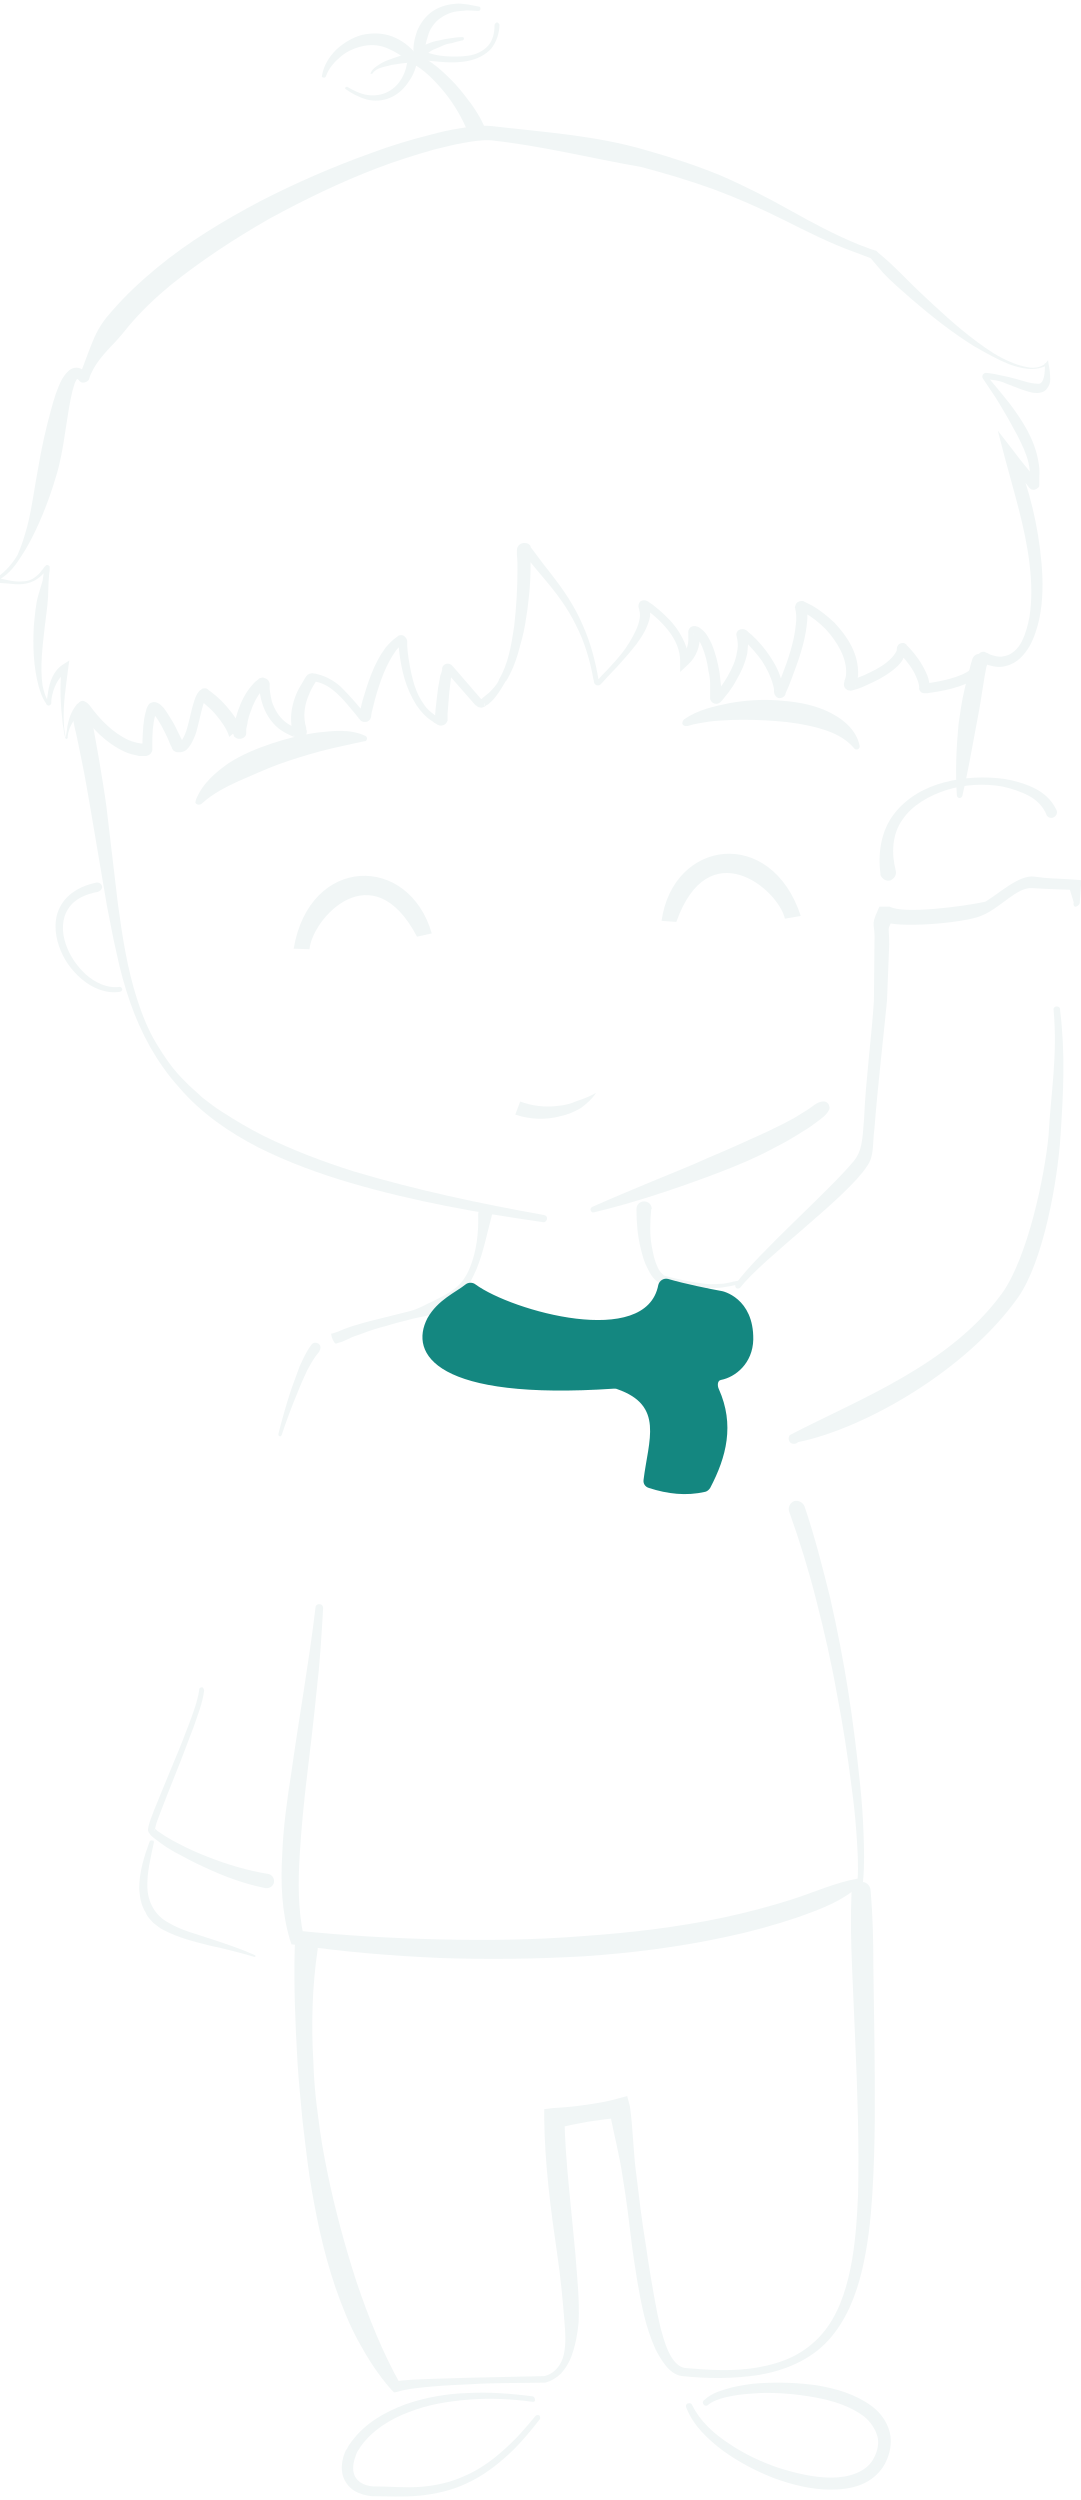
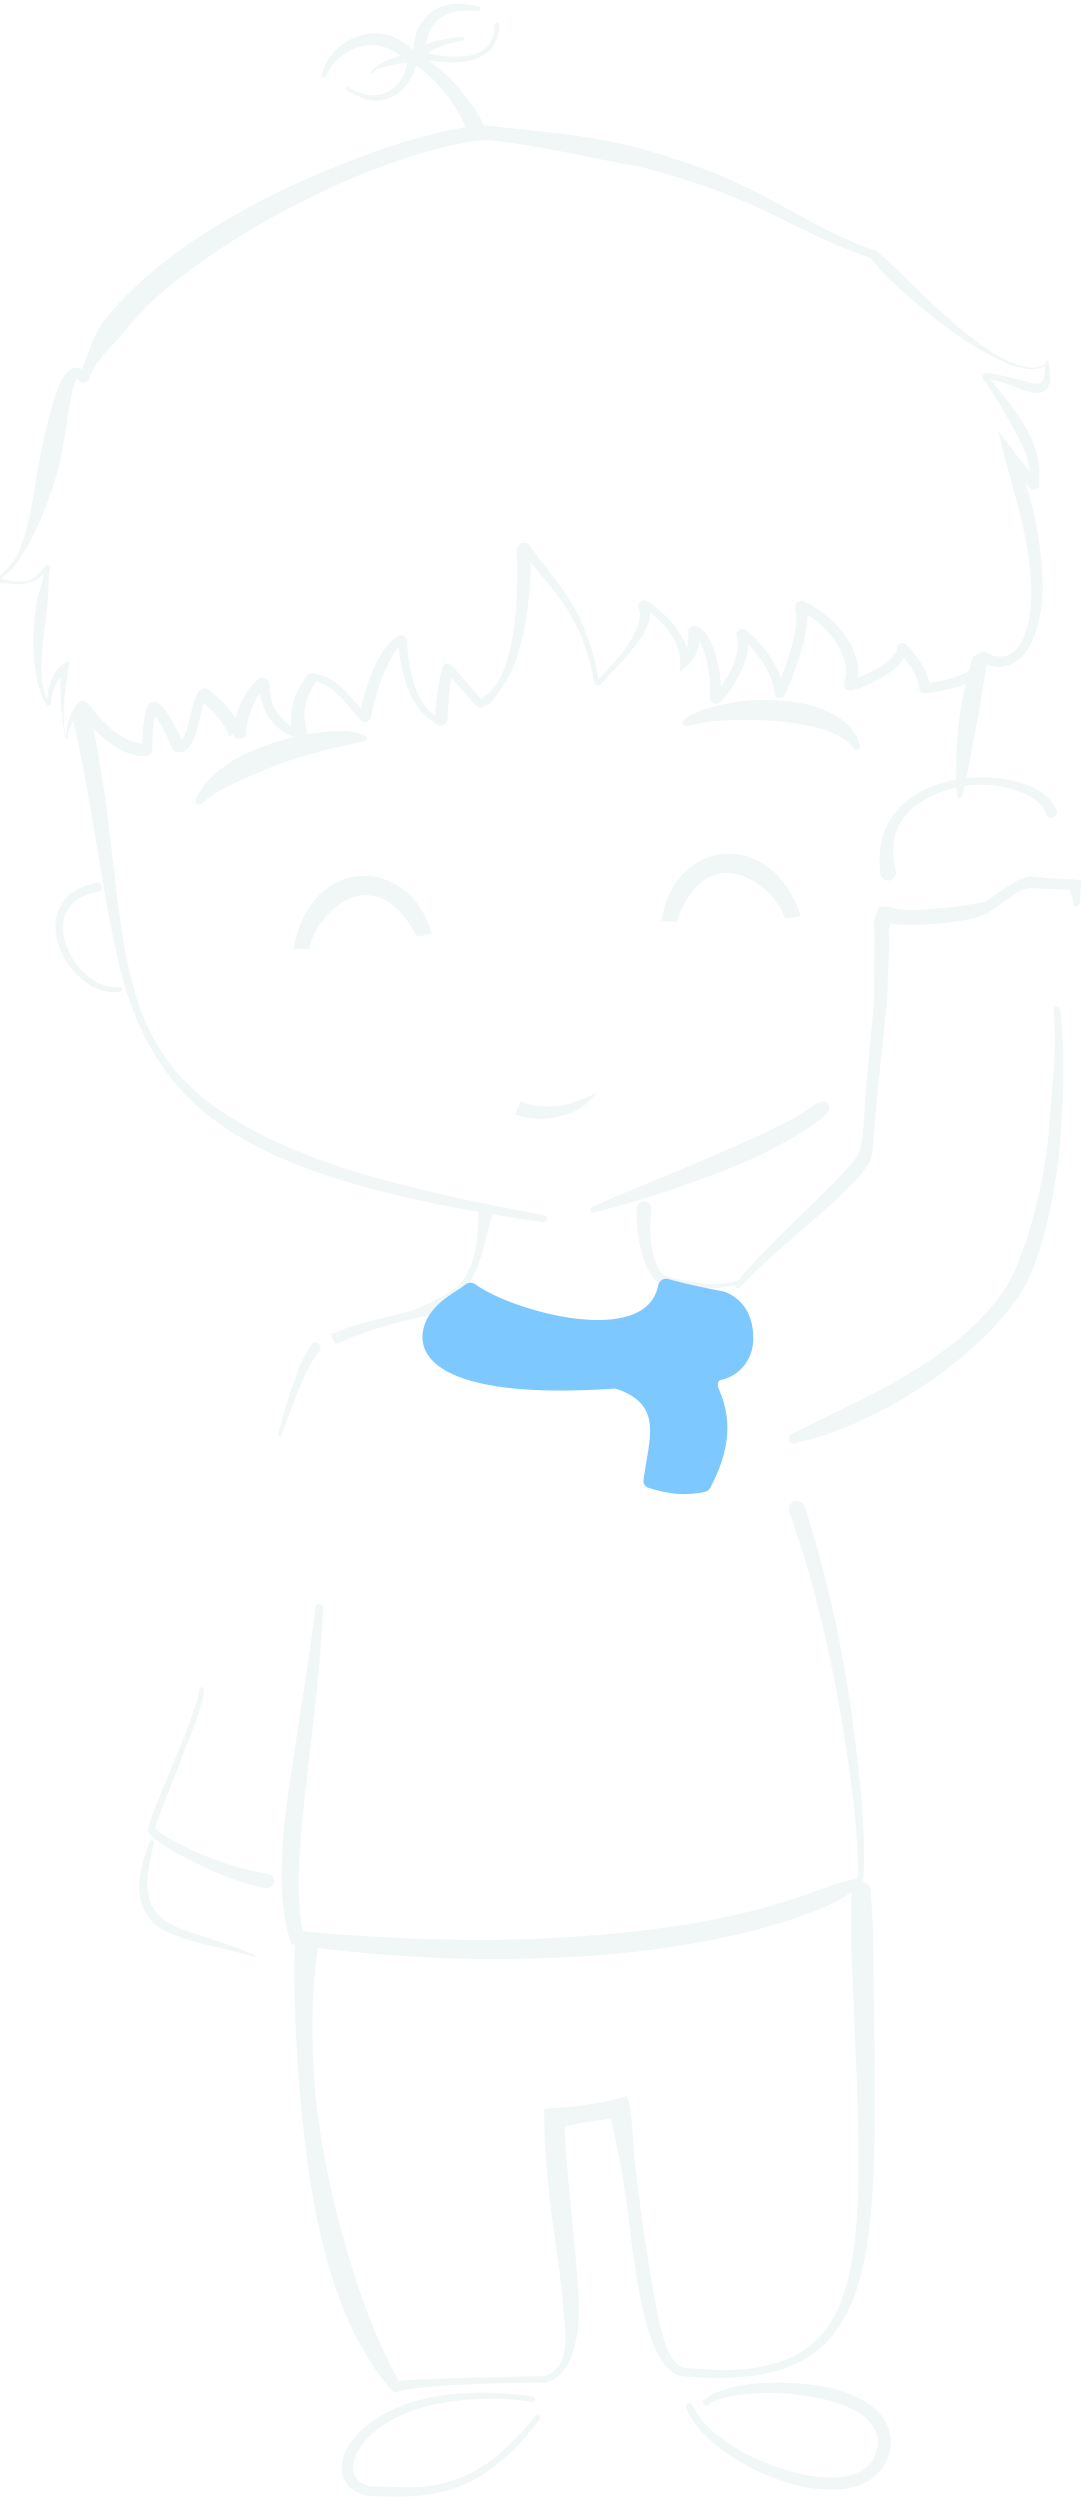
<svg xmlns="http://www.w3.org/2000/svg" version="1.1" id="Layer_1" x="0px" y="0px" viewBox="0 0 198 458" style="enable-background:new 0 0 198 458;" xml:space="preserve">
  <style type="text/css">
	.st0{fill:#F1F6F6;}
- 	.st1{fill:#148780;}
+ 	.st1{fill:#7DC9FF;}
</style>
  <path class="st0" d="M15.7,130.1c1-0.1,0.8,0,0.8,0.1l0.1,0.3l0.1,0.6l0.2,1.1l0.4,2.2l0.8,4.5c0.5,3,1,5.9,1.4,8.9l2.1,17.8  c0.8,5.9,1.7,11.8,3.5,17.4c0.9,2.8,2,5.6,3.5,8.1s3.2,5,5.3,7c1,1.1,2.2,2,3.2,3c1.2,0.9,2.3,1.8,3.6,2.6c2.5,1.6,5,3.1,7.6,4.4  c5.3,2.6,10.8,4.7,16.5,6.5c11.4,3.4,23.1,5.9,34.9,8c0.4,0.1,0.6,0.4,0.5,0.8c-0.1,0.3-0.4,0.6-0.7,0.5  c-11.9-1.7-23.7-3.8-35.3-7.2c-5.8-1.7-11.5-3.8-16.9-6.5c-5.4-2.8-10.5-6.3-14.5-11c-2.1-2.3-3.8-4.8-5.3-7.4  c-1.5-2.7-2.7-5.4-3.7-8.3c-1-2.9-1.8-5.8-2.4-8.7c-0.7-2.9-1.2-5.9-1.8-8.8l-3-17.7c-0.5-2.9-1-5.9-1.6-8.8l-0.9-4.4l-0.5-2.2  l-0.2-1.1l-0.1-0.6l-0.1-0.3c0-0.1-0.2-0.1,0.7-0.4l0,0C14.5,130.3,15.1,130.2,15.7,130.1z" />
  <path class="st0" d="M151.9,203.3c-0.5,1-1.4,1.6-2.2,2.2c-0.8,0.6-1.6,1.2-2.5,1.7c-1.7,1.1-3.4,2.1-5.2,3  c-3.5,1.9-7.1,3.4-10.8,4.8c-3.7,1.4-7.4,2.7-11.1,3.9s-7.5,2.3-11.3,3.2c-0.3,0.1-0.5-0.1-0.6-0.4c-0.1-0.2,0.1-0.5,0.3-0.6  c3.6-1.6,7.2-3.1,10.8-4.6c3.6-1.5,7.2-2.9,10.7-4.5c3.6-1.5,7.1-3.1,10.6-4.7c1.7-0.8,3.5-1.7,5.1-2.6c0.8-0.5,1.6-1,2.4-1.5  c0.8-0.5,1.4-1.2,2.5-1.4h0.1c0.6-0.1,1.1,0.3,1.2,0.8C152,202.9,152,203.1,151.9,203.3z" />
  <path class="st0" d="M180.7,120.6c0.4,0.6,0.1,1.1,0,1.6l-0.3,1.6l-0.5,3.1c-0.3,2.1-0.7,4.2-1.1,6.3c-0.8,4.2-1.5,8.4-2.5,12.6  c-0.1,0.3-0.3,0.4-0.6,0.4c-0.2-0.1-0.4-0.2-0.4-0.5c-0.3-4.3-0.1-8.7,0.3-13c0.3-2.1,0.6-4.3,1.1-6.4c0.3-1.1,0.5-2.1,0.8-3.2  l0.4-1.6c0.2-0.5,0.2-1.1,0.8-1.5s1.4-0.2,1.8,0.3C180.6,120.5,180.7,120.5,180.7,120.6L180.7,120.6z" />
  <path class="st0" d="M90.1,222.7c-0.9,3.3-1.5,6.6-2.8,9.8c-0.7,1.5-1.4,3.1-2.5,4.6c-1,1.5-2.6,2.6-4.2,3.3c-1.7,0.6-3.4,0.8-5,1.2  s-3.2,0.8-4.8,1.3c-1.6,0.4-3.2,0.9-4.7,1.5c-0.8,0.3-1.6,0.5-2.3,0.9l-1.1,0.5L62,246l-0.3,0.1c-0.1,0-0.1,0.2-0.4-0.1l0,0  c-0.3-0.4-0.5-0.9-0.6-1.4c-0.1-0.4,0.1-0.3,0.2-0.3l0.3-0.1l0.6-0.2l1.2-0.5c0.8-0.3,1.6-0.6,2.4-0.8c1.6-0.5,3.2-0.9,4.9-1.3  c1.6-0.4,3.2-0.8,4.8-1.2c1.6-0.4,3-1.3,4.4-1.9c1.3-0.7,2.7-1.3,3.9-2.3c1.2-0.9,2.1-2.3,2.7-3.8c1.2-3,1.6-6.3,1.5-9.6v-0.1  c0-0.7,0.5-1.3,1.3-1.3c0.7,0,1.3,0.5,1.3,1.3C90.1,222.5,90.1,222.6,90.1,222.7z" />
  <path class="st0" d="M58.5,247.6c-0.8,0.9-1.5,2.1-2.2,3.4c-0.6,1.3-1.2,2.6-1.7,3.9c-1.1,2.6-2.1,5.3-3,8c-0.1,0.2-0.2,0.3-0.4,0.2  c-0.2-0.1-0.2-0.2-0.2-0.4c0.7-2.8,1.5-5.6,2.4-8.3c0.5-1.4,1-2.7,1.5-4.1c0.6-1.3,1.2-2.7,2.2-4c0.3-0.4,0.9-0.4,1.3-0.1  c0.4,0.3,0.4,0.9,0.1,1.3C58.6,247.5,58.5,247.5,58.5,247.6L58.5,247.6z" />
  <path class="st0" d="M119.3,221.6c-0.2,2.2-0.3,4.5,0.1,6.7c0.2,1.1,0.4,2.2,0.8,3.2c0.2,0.5,0.4,1,0.7,1.4c0.3,0.4,0.7,0.7,0.8,0.8  c2.2,0.6,4.5,1.1,6.8,1.4c1.1,0.2,2.3,0.2,3.4,0.1c1.2,0,2.1-0.4,3.5-0.6c0.2,0,0.4,0.1,0.4,0.3s-0.1,0.4-0.3,0.4l0,0l0,0  c-0.5,0-1.1,0.2-1.6,0.3c-0.6,0.1-1.2,0.2-1.8,0.3c-1.2,0.1-2.4,0.1-3.6,0c-2.4-0.1-4.7-0.4-7-0.6c-1-0.3-1.5-0.8-1.9-1.3  s-0.7-1.1-1-1.7c-0.6-1.1-0.9-2.3-1.2-3.5c-0.6-2.4-0.8-4.8-0.8-7.3c0-0.8,0.6-1.4,1.4-1.4s1.4,0.6,1.4,1.4  C119.3,221.5,119.3,221.5,119.3,221.6z" />
  <path class="st0" d="M134.8,235.2c3.9-5.5,17.2-17.1,21.7-22.6c1.3-1.7,1.5-3.3,1.8-7.7c0.3-7.1,1.4-15.1,1.8-21.6l0.1-10.6  c0.2-3.5-0.8-2.9,0.6-5.9l0.3-0.7h1.9c2.5,1.4,13.3,0,17.5-0.9c2.4-1.4,6.2-5,9-4.6s3.7,0.3,6.7,0.5c2.9,0.2,1.9,0.2,1.9,0.2  l-0.3,4.2c-0.1,0.3-0.6,0.7-0.9,0.6c-0.2-0.1-0.3-0.5-0.2-0.8L196,163c0,0-4-0.1-6.9-0.3s-5.8,3.7-9.4,5.1  c-3.1,1.3-15.6,2.4-18.2,0.9l2.2-0.7c-1.3,3-0.8,1-0.8,5.1l-0.4,10.2c-0.6,6.2-1.7,15.7-2.3,23.4c-0.4,3.1,0,5.1-1.4,7  c-3.7,5.7-19.1,16.9-23.2,22.2c-0.2,0.2-0.5,0.2-0.7,0.1C134.7,235.8,134.6,235.5,134.8,235.2z" />
  <path class="st0" d="M147.4,276c1.9,5.6,3.3,11.2,4.7,16.8c1.3,5.7,2.4,11.4,3.3,17.1c0.9,5.7,1.6,11.5,2.2,17.3  c0.3,2.9,0.5,5.8,0.6,8.7c0.1,2.9,0.2,5.8-0.1,8.8v0.1l-0.3,0.3c-3.3,3.2-7.6,4.7-11.8,6.2c-4.2,1.4-8.5,2.6-12.8,3.5  c-8.7,1.9-17.5,3-26.3,3.6c-8.8,0.5-17.6,0.6-26.4,0.3c-8.8-0.4-17.6-1.1-26.3-2.4l-0.8-0.1l-0.3-0.9c-1.5-5.1-1.7-10.4-1.4-15.5  c0.2-5.1,0.9-10.2,1.7-15.2c1.4-10.1,3.2-20,4.4-30.1c0-0.4,0.4-0.7,0.8-0.6c0.4,0,0.6,0.4,0.6,0.7c-0.3,5.1-0.6,10.2-1.2,15.2  c-0.5,5.1-1.1,10.1-1.7,15.1c-0.6,5-1.1,10-1.4,15c-0.3,5-0.3,9.9,0.7,14.7l-1.1-0.9c8.7,0.9,17.4,1.4,26.1,1.6s17.4,0.1,26.1-0.6  c8.7-0.6,17.3-1.6,25.8-3.4c4.2-0.9,8.4-2,12.5-3.3s7.9-3.1,12.4-3.9l-0.3,0.4c0.2-2.8,0-5.7-0.2-8.6s-0.5-5.7-0.9-8.6  c-0.7-5.7-1.6-11.4-2.7-17.1c-1-5.7-2.3-11.3-3.7-16.8c-1.4-5.6-3.1-11.1-5-16.4c-0.3-0.8,0.1-1.7,0.9-2  C146.2,274.8,147.1,275.2,147.4,276L147.4,276z" />
  <path class="st0" d="M161.3,160.1c-0.5-3.8,0.1-7.9,2.5-11s5.8-4.9,9.3-5.8c3.5-0.9,7.2-1.1,10.9-0.6c1.8,0.3,3.6,0.8,5.3,1.6  s3.3,2.1,4.2,4c0.3,0.5,0.1,1.1-0.4,1.4c-0.5,0.3-1.1,0.1-1.4-0.4v-0.1l0,0c-0.6-1.4-1.7-2.6-3.2-3.4c-1.5-0.8-3.1-1.3-4.8-1.7  c-3.4-0.6-6.9-0.4-10.2,0.6c-3.2,1-6.4,2.8-8.2,5.5c-1.9,2.7-2,6.2-1.2,9.3c0.2,0.8-0.3,1.5-1,1.8c-0.8,0.2-1.5-0.3-1.8-1  C161.3,160.2,161.3,160.1,161.3,160.1L161.3,160.1z" />
  <path class="st0" d="M37.4,309.7c-0.3,2.4-1.2,4.5-1.9,6.6c-0.8,2.1-1.6,4.2-2.4,6.3l-2.5,6.3l-1.2,3.1l-0.6,1.6  c-0.2,0.5-0.3,1.1-0.4,1.4l-0.2,0.5c0.1-0.1,0.2-0.3,0.2-0.4V335c0-0.1,0,0,0,0s0.1,0.1,0.2,0.2s0.3,0.3,0.5,0.4  c0.4,0.3,0.8,0.5,1.2,0.8c0.8,0.5,1.7,1,2.5,1.4c1.7,0.9,3.5,1.7,5.3,2.4c3.6,1.4,7.3,2.5,11,3.1c0.7,0.1,1.2,0.8,1.1,1.5  c-0.1,0.7-0.8,1.2-1.5,1.1h-0.1c-4-0.8-7.7-2.2-11.3-3.9c-1.8-0.8-3.6-1.8-5.3-2.7c-0.9-0.5-1.7-1-2.5-1.6c-0.4-0.3-0.8-0.6-1.2-0.9  c-0.2-0.2-0.4-0.3-0.6-0.5c-0.1-0.1-0.2-0.2-0.3-0.4c-0.1-0.1-0.1-0.1-0.2-0.3c0-0.1-0.1-0.2-0.1-0.3c0-0.2,0.1-0.4,0.2-0.6  l-0.2,0.5c0.1-0.8,0.3-1.3,0.5-1.9l0.6-1.6l1.3-3.2l2.6-6.3c0.9-2.1,1.7-4.2,2.5-6.3c0.8-2.1,1.6-4.3,1.9-6.3v-0.1  c0-0.3,0.3-0.4,0.6-0.4C37.2,309.2,37.4,309.5,37.4,309.7z" />
  <path class="st0" d="M28.2,337.5c-0.6,2.8-1.3,5.6-1.2,8.3c0.1,2.7,1.4,5.1,3.8,6.4c2.3,1.4,5.1,2.1,7.8,3s5.5,1.8,8.1,3  c0.1,0,0.1,0.1,0.1,0.2s-0.1,0.1-0.2,0.1c-2.7-0.8-5.5-1.5-8.3-2.1c-2.8-0.7-5.6-1.4-8.3-2.8c-0.7-0.3-1.3-0.9-1.9-1.3  c-0.5-0.6-1.1-1.1-1.4-1.9c-0.9-1.4-1.1-3-1.2-4.4c0-3,0.9-5.9,1.9-8.6c0.1-0.2,0.3-0.3,0.5-0.2C28.1,337.1,28.2,337.3,28.2,337.5  L28.2,337.5z" />
  <path class="st0" d="M97.5,440c-3.8-0.5-7.6-0.7-11.5-0.4c-3.8,0.3-7.6,0.9-11.1,2.3c-3.5,1.3-6.8,3.4-8.9,6.4  c-0.2,0.4-0.5,0.7-0.7,1.2c-0.1,0.4-0.3,0.8-0.4,1.2c-0.2,0.8-0.3,1.6-0.1,2.3c0.3,1.5,1.8,2.4,3.5,2.5h-0.1c3,0,5.9,0.3,8.7,0.1  c2.8-0.2,5.6-0.8,8.2-2c2.6-1.1,5-2.8,7.1-4.7c2.2-1.9,4.1-4.1,5.9-6.3l0,0c0.2-0.2,0.5-0.2,0.7-0.1c0.2,0.2,0.2,0.5,0.1,0.7  c-1.8,2.3-3.7,4.6-5.9,6.6c-2.2,2-4.6,3.8-7.4,5.1c-2.7,1.3-5.7,2-8.7,2.3s-6,0.1-8.8,0.1l0,0l0,0c-1.1-0.1-2.2-0.4-3.2-1  s-1.8-1.7-2.1-2.8c-0.3-1.2-0.2-2.3,0.1-3.4c0.2-0.5,0.3-1.1,0.7-1.5c0.2-0.5,0.5-0.9,0.8-1.3c2.5-3.4,6.1-5.4,9.8-6.8  c3.7-1.3,7.7-2,11.6-2.1c3.9-0.2,7.8,0.1,11.7,0.6c0.3,0,0.5,0.3,0.5,0.6C98.1,439.9,97.8,440.1,97.5,440z" />
  <path class="st0" d="M159.5,346.4c0.4,4.6,0.5,9.2,0.5,13.9l0.2,13.9c0.1,9.3,0.2,18.5-0.4,27.9c-0.3,4.7-0.8,9.3-1.9,13.9  c-1.1,4.6-2.9,9.2-6.2,12.8c-3.3,3.6-8,5.5-12.7,6.3c-4.7,0.7-9.4,0.7-14,0.2l0,0h-0.1c-1.3-0.2-2.3-1.1-3-2s-1.3-1.9-1.8-2.9  c-0.9-2-1.6-4.1-2.1-6.2c-1-4.2-1.6-8.4-2.2-12.6c-0.5-4.2-1-8.4-1.7-12.6c-0.6-4.2-1.7-8.3-2.5-12.5l2.1,1.5c-2,0.1-4,0.4-6,0.7  c-2,0.4-4,0.7-5.9,1.3l1.6-1.9c0.1,4.1,0.4,8.2,0.8,12.3l1.2,12.4c0.3,4.2,0.8,8.4,0.6,12.7c-0.2,2.1-0.6,4.3-1.4,6.4  c-0.4,1-1,2-1.8,2.9c-0.8,0.8-1.8,1.4-2.9,1.7h-0.1h-0.1c-4.5,0.1-9.1,0-13.6,0.3c-2.3,0.1-4.5,0.2-6.8,0.4c-2.2,0.2-4.6,0.4-6.6,1  l-0.5,0.1l-0.5-0.5c-2.4-2.7-4.3-5.7-6-8.8c-1.7-3.1-3-6.4-4.2-9.8c-2.3-6.7-3.7-13.6-4.8-20.5c-0.5-3.5-0.9-7-1.3-10.4  c-0.3-3.5-0.7-7-0.9-10.5c-0.4-7-0.7-14-0.5-21.1c0-1.2,1-2.1,2.2-2c1.2,0,2.1,1,2,2.2c0,0.1,0,0.2,0,0.2l0,0  c-1,6.7-1.2,13.7-0.8,20.5c0.1,3.4,0.4,6.9,0.9,10.3c0.4,3.4,1,6.8,1.7,10.2c1.4,6.8,3.2,13.4,5.3,19.9c2.2,6.5,4.7,12.8,8,18.7  l-1-0.4c2.4-0.4,4.7-0.4,7-0.5l6.8-0.2l13.7-0.3h-0.1c1.9-0.4,3.2-2.1,3.6-4s0.3-3.9,0.1-6c-0.3-4-0.7-8.1-1.3-12.2  c-1.2-8.2-2.3-16.6-2.4-25v-1.7l1.6-0.2c2-0.1,4-0.3,6.1-0.6c2-0.3,4-0.6,6-1.2l1.5-0.4l0.5,1.9c0.6,4.2,0.6,8.5,1.2,12.7  c0.5,4.2,1,8.4,1.7,12.6c0.6,4.2,1.3,8.4,2.1,12.5c0.4,2,0.9,4.1,1.6,6s1.8,3.8,3.4,4.1h-0.1c4.5,0.4,9.2,0.7,13.6-0.1  c2.2-0.4,4.4-1,6.4-2s3.8-2.4,5.2-4c2.9-3.3,4.4-7.7,5.3-12.1c0.9-4.4,1.2-9,1.4-13.6c0.2-9.2-0.1-18.4-0.5-27.6l-0.6-13.9  c-0.2-4.6-0.3-9.3-0.1-13.9c0.1-1,0.9-1.8,1.9-1.8C158.7,344.7,159.5,345.5,159.5,346.4z" />
  <path class="st0" d="M126.8,440.6c1.4,2.9,4,5.3,6.8,7.1c2.8,1.9,5.8,3.3,9,4.4c3.2,1,6.5,1.8,9.7,1.8s6.5-1,7.8-3.6  c0.7-1.3,1-2.8,0.6-4.1c-0.4-1.3-1.2-2.5-2.4-3.5c-2.5-1.9-5.7-2.9-9-3.5s-6.7-0.9-10-0.8c-1.7,0.1-3.4,0.2-5,0.5s-3.3,0.7-4.5,1.6  l-0.1,0.1c-0.2,0.2-0.6,0.2-0.8-0.1c-0.2-0.2-0.2-0.6,0.1-0.8c1.5-1.4,3.3-1.8,5-2.3c1.7-0.4,3.5-0.7,5.2-0.8  c3.5-0.2,7-0.1,10.5,0.4c3.5,0.6,7,1.6,10,3.8c1.5,1.1,2.8,2.8,3.3,4.8s0,4.1-0.9,5.8c-1,1.8-2.6,3.1-4.4,3.8  c-1.8,0.7-3.7,0.9-5.5,0.9c-3.6,0-7.1-0.9-10.4-2.1c-3.3-1.3-6.4-2.9-9.3-5c-2.8-2.1-5.5-4.6-6.8-8c-0.1-0.3,0-0.6,0.3-0.7  C126.4,440.2,126.7,440.3,126.8,440.6L126.8,440.6z" />
  <path class="st0" d="M89.9,25.7c-1.6-0.1-3.4,0.2-5.1,0.5c-1.8,0.3-3.5,0.8-5.3,1.2c-3.5,1-7,2.1-10.4,3.4  c-6.8,2.6-13.4,5.8-19.8,9.3c-6.3,3.6-12.4,7.6-18,12.1c-2.8,2.3-5.4,4.8-7.7,7.5c-1.1,1.4-2.2,2.7-3.5,4c-1.2,1.3-2.4,2.7-3.2,4.3  c-0.2,0.4-0.4,0.8-0.5,1.2l-0.1,0.3c-0.2,0.4-0.7,0.6-1.1,0.6c-0.4,0-0.8-0.4-0.7-0.4l-0.1-0.1c-0.1-0.1-0.3-0.2-0.3-0.2  c-0.1,0,0.1,0-0.1,0.2c-0.1,0.2-0.3,0.5-0.4,0.9c-0.5,1.5-0.8,3.3-1.1,5.1c-0.6,3.6-1,7.3-2,10.9C9.5,90,8.2,93.6,6.6,97  c-0.8,1.7-1.7,3.4-2.7,4.9c-1,1.6-2.2,3.2-3.9,4.2l-0.3,0.2c-0.2,0.2,0.2-0.1,0-0.3c-0.3-0.2,0-0.1,0.1-0.1l0.3,0.1l1.4,0.3  c0.9,0.2,1.8,0.3,2.7,0.2c0.9,0,1.7-0.3,2.4-0.9c0.4-0.3,0.7-0.6,0.9-0.9c0.1-0.2,0.3-0.3,0.4-0.5l0.2-0.3l0.1-0.1  c0.1-0.1,0.3-0.3,0.4-0.3c0.2,0,0.4,0.1,0.5,0.3c0,0.1,0,0.2,0,0.3v0.1v0.3L9,105.2l-0.1,1.4l-0.1,2.8c-0.1,1.8-0.4,3.6-0.6,5.4  c-0.4,3.6-0.9,7.3-0.4,10.8c0.2,0.9,0.4,1.7,0.8,2.5l0.2,0.3l0.1,0.1c0,0.1,0.1,0.1,0,0s-0.3,0.1-0.3,0.1v-0.4  c0.1-0.5,0.1-0.9,0.2-1.4c0.3-1.8,0.9-3.9,2.8-5.1l1.1-0.7l-0.2,1.4c-0.4,3.3-1,6.7-0.8,10.1c0,0.8,0.2,1.8,0.3,2.5h0.1v-0.3  l0.1-0.6c0.1-0.4,0.1-0.9,0.2-1.3c0.2-0.9,0.4-1.7,0.9-2.6c0.2-0.4,0.5-0.8,0.8-1.2l0.3-0.2c0.1-0.1,0-0.1,0.2-0.2  c0.2-0.2,0.6-0.3,0.9-0.1c0.2,0.1,0.4,0.2,0.5,0.3l0.1,0.1l0.1,0.1l0.2,0.2c1.9,2.6,4.3,5.1,7.2,6.4c0.7,0.3,1.5,0.5,2.2,0.6h0.6  h0.3c0,0,0.2,0,0.1,0c-0.2,0-0.5,0.1-0.6,0.4c-0.1,0.1-0.1,0.3-0.1,0.4v-0.1v-0.2v-0.3v-0.7c0.1-1.8,0.1-3.5,0.6-5.3  c0.1-0.2,0.1-0.5,0.2-0.7l0.2-0.4c0.1-0.2,0.3-0.5,0.7-0.6c0.5-0.2,0.9,0,1.1,0.1s0.4,0.2,0.5,0.3c0.2,0.2,0.4,0.4,0.6,0.6  c0.6,0.8,1,1.5,1.5,2.3c0.5,0.8,0.8,1.5,1.2,2.3l0.6,1.2l0.3,0.6c0,0,0.1,0.2-0.1-0.1c-0.1-0.2-0.5-0.3-0.4-0.2l0,0  c-0.1,0,0.1,0,0.3-0.3s0.3-0.6,0.5-1c0.3-0.7,0.5-1.5,0.7-2.3l0.6-2.5c0.3-0.9,0.4-1.7,1-2.7c0.1-0.1,0.2-0.3,0.3-0.4  s0.2-0.2,0.3-0.2c0.1-0.1,0,0,0.2-0.2c0.2-0.1,0.4-0.1,0.6-0.1c0.2,0,0.4,0.1,0.5,0.2l0.1,0.1l0.1,0.1l0.3,0.2  c0.4,0.3,0.7,0.6,1,0.8c0.7,0.6,1.3,1.2,1.9,1.9c1.2,1.4,2.3,2.9,2.9,4.7l0.1,0.3c0,0,0.1,0.2,0,0c0-0.1-0.1-0.3-0.3-0.4  c-0.3-0.2-0.6-0.2-0.9-0.1c-0.3,0.1-0.6,0.5-0.6,0.7v-0.2v-0.3c0.1-0.4,0.1-0.9,0.2-1.3c0.2-0.9,0.4-1.7,0.7-2.6  c0.6-1.7,1.4-3.4,2.7-4.8c0.3-0.4,0.7-0.7,1.1-1c-0.1,0,0.2-0.2,0.4-0.2c0.2-0.1,0.4-0.1,0.6,0c0.4,0.1,0.7,0.3,0.9,0.7  c0.2,0.6,0.1,0.5,0.1,0.5v0.2c0,0.2,0,0.4,0,0.6c0.1,0.8,0.2,1.5,0.4,2.3c0.5,1.5,1.3,2.8,2.4,3.7c0.6,0.5,1.2,0.8,1.9,1.1l0.5,0.2  l0.3,0.1c-0.6-0.1-1.2,0.2-1.1,1c0,0.1,0,0.2,0.1,0.3l0,0v-0.1l-0.1-0.2l-0.1-0.4c-0.1-0.2-0.1-0.5-0.2-0.7  c-0.4-1.9-0.1-3.9,0.5-5.6c0.3-0.9,0.7-1.7,1.2-2.5c0.2-0.4,0.5-0.8,0.7-1.2l0.2-0.3l0.1-0.1l0,0c0.1-0.1,0.1-0.2,0.2-0.2  c0.2-0.1,0.3-0.2,0.5-0.2c0.2-0.1,0.4-0.1,0.6,0h0.1h0.2l0.3,0.1c1.8,0.4,3.6,1.5,4.8,2.8c1.3,1.3,2.4,2.6,3.5,3.9l0.8,1  c0,0,0.2,0.2-0.1-0.1c-0.2-0.1-0.5-0.2-0.8-0.1c-0.1,0.1-0.3,0.2-0.4,0.3s-0.2,0.4-0.2,0.4v-0.2l0.1-0.6c0.2-0.8,0.4-1.7,0.6-2.5  c1-3.3,2-6.7,4.2-9.7c0.6-0.7,1.2-1.4,2.1-2c0.1,0,0,0,0.2-0.2c0.4-0.2,0.8-0.2,1.1,0c0.3,0.2,0.6,0.6,0.6,1v0.2v0.6l0.1,1.2  c0.2,1.7,0.5,3.3,0.9,4.9s1,3.1,1.9,4.4c0.4,0.7,0.9,1.2,1.5,1.7c0.3,0.2,0.6,0.5,0.9,0.7c0.2,0.1,0.3,0.2,0.5,0.3l0.3,0.1h0.1  c0,0,0.1,0.1-0.1,0c-0.3-0.1-0.5,0-0.7,0.2c-0.1,0.1-0.2,0.2-0.3,0.3c0,0.1,0,0.1-0.1,0.2l0,0v-0.2v-0.3l0.1-0.6l0.1-1.3l0.3-2.6  c0.1-0.9,0.2-1.7,0.4-2.6c0.1-0.4,0.1-0.9,0.3-1.3c0.1-0.2,0.1-0.4,0.2-0.7v-0.2v-0.1l0,0c0-0.1,0.1-0.2,0.1-0.3  c0.5-0.8,1.6-0.6,1.9,0.1l-0.1-0.2l5.7,6.6l0.2,0.8c0.1-0.2-0.1-0.7-0.3-0.8c-0.2-0.1-0.2-0.1-0.4-0.2c-0.4,0-0.3,0-0.3,0  c-0.1,0,0,0,0,0c0.1,0,0.2-0.1,0.2-0.2c0.2-0.1,0.4-0.3,0.5-0.4c0.4-0.3,0.7-0.6,1.1-0.9c0.7-0.7,1.4-1.4,1.8-2.3v-0.1  c1.7-2.8,2.3-6.4,2.8-9.8c0.4-3.5,0.6-7,0.6-10.4c0-0.9,0-1.7-0.1-2.6v-0.6v-0.2c0-0.2,0-0.5,0.2-0.8c0.3-0.5,0.9-0.7,1.4-0.6  c0.2,0,0.5,0.1,0.7,0.3c0.1,0.1,0.2,0.2,0.2,0.3v0.1l0.2,0.3l0.4,0.5c1,1.4,2.1,2.8,3.2,4.2c2.2,2.8,4.3,5.9,5.7,9.2  c1.5,3.3,2.4,6.8,3,10.4l0.1,0.3v0.2c0-0.1-0.1-0.2-0.2-0.3c-0.1-0.1-0.4-0.1-0.5,0.1c-0.1,0.1,0,0,0,0l0.1-0.1l0.2-0.3l0.9-1  c0.6-0.6,1.3-1.3,1.8-1.9c1.2-1.3,2.3-2.6,3.2-4.1c0.9-1.5,1.7-3,1.9-4.5c0.1-0.4,0-0.7,0-1.1c-0.1-0.2-0.1-0.4-0.1-0.5l-0.1-0.3  c-0.1-0.3,0-0.7,0.2-1s0.8-0.4,1.1-0.3c0.2,0.1,0.2,0.1,0.2,0.1h0.1l0.1,0.1l0.3,0.2l0.6,0.4c0.4,0.3,0.7,0.6,1.1,0.9  c1.4,1.2,2.7,2.5,3.7,4.1s1.8,3.5,1.8,5.5l-1.5-0.7c0.9-0.9,1.5-2.4,1.4-3.8c0-0.2,0-0.4,0-0.5V116c-0.1-0.6,0.3-1.4,1.3-1.3  c0.1,0,0.2,0.1,0.3,0.1l0,0h0.1l0.2,0.1l0.3,0.2c0.2,0.2,0.4,0.3,0.6,0.5c0.7,0.7,1.1,1.6,1.5,2.4c0.7,1.7,1.1,3.4,1.4,5.1  c0.1,0.9,0.2,1.7,0.3,2.6c0,0.4,0,0.9,0,1.3v0.7v0.3v0.2c0,0.1,0-0.1,0-0.2c0-0.1-0.1-0.3-0.2-0.4c-0.2-0.2-0.5-0.3-0.8-0.2  c-0.3,0.1-0.5,0.3-0.4,0.2l0.2-0.2l0.4-0.5l0.7-1c0.5-0.7,0.9-1.3,1.3-2c0.8-1.4,1.5-2.9,1.7-4.4c0.2-0.7,0.2-1.5,0.1-2.2l-0.1-0.5  l-0.1-0.5c0-0.3,0.1-0.7,0.5-0.9c0.3-0.2,0.9-0.2,1.2,0c0.2,0.1,0.1,0.1,0.2,0.1l0.1,0.1l0.1,0.1l0.2,0.2l0.5,0.4  c1.3,1.2,2.4,2.5,3.4,4s1.8,3.1,2.2,4.9c0.1,0.4,0.2,0.9,0.3,1.3v0.3c0,0,0.1,0.2,0-0.1c-0.1-0.2-0.3-0.4-0.6-0.5s-0.6,0.1-0.8,0.3  c-0.1,0.1-0.1,0.1,0,0.1v-0.1l0.1-0.3l0.9-2.3c1.2-3.1,2.3-6.3,2.6-9.5c0.1-0.8,0.1-1.6,0-2.3c0-0.2-0.1-0.3-0.1-0.5v-0.1  c-0.1-0.1-0.1-0.3,0-0.5c0.1-0.4,0.3-0.7,0.7-0.8c0.2-0.1,0.4-0.1,0.6-0.1c0.1,0,0.2,0,0.3,0.1l0,0l0.2,0.1c0.4,0.2,0.8,0.4,1.2,0.6  c1.6,0.9,2.9,2,4.2,3.2c1.2,1.3,2.3,2.7,3.1,4.3c0.8,1.6,1.3,3.4,1.2,5.4c-0.1,0.5-0.2,1-0.3,1.4c0,0.1-0.1,0.2-0.1,0.3l-0.1,0.2  v0.1c0,0,0.1-0.2,0.1-0.3c0-0.2-0.1-0.5-0.4-0.7c-0.1-0.1-0.3-0.1-0.5-0.1c-0.1,0-0.1,0-0.2,0l0,0l0.3-0.1c0.8-0.3,1.5-0.6,2.3-0.9  c1.5-0.7,3-1.4,4.2-2.4c0.6-0.5,1.1-1,1.5-1.6c0.2-0.3,0.3-0.5,0.3-0.8v-0.1c0-0.3,0.2-0.6,0.4-0.8c0.3-0.2,0.8-0.3,1.1-0.1  c0.4,0.3,0.3,0.2,0.3,0.3l0.5,0.5c1.2,1.3,2.2,2.7,3,4.4c0.4,0.8,0.7,1.7,0.7,2.8c0-0.1-0.1-0.5-0.4-0.6c-0.2-0.1-0.3-0.1-0.5-0.1  h0.1h0.3l0.6-0.1l1.2-0.2c1.6-0.3,3.2-0.7,4.6-1.3c1.4-0.6,2.7-1.6,2.9-2.7c0-0.1,0-0.2,0-0.2v-0.1v-0.1c0-0.1,0-0.3,0.1-0.5  c0.2-0.4,0.6-0.6,1-0.6c0.2,0,0.4,0.1,0.5,0.2h0.1l0.2,0.1c0.3,0.2,0.6,0.3,1,0.4c0.7,0.2,1.3,0.3,2,0.1c1.3-0.2,2.5-1.3,3.2-2.7  c0.7-1.4,1.1-2.9,1.4-4.5c0.5-3.2,0.4-6.5,0-9.8c-0.8-6.6-2.8-12.9-4.5-19.3l-1.3-5l3.1,4c1.1,1.5,2.3,2.9,3.5,4.4l0.4,0.5l0.2,0.3  c0,0,0.1,0.1,0,0s-0.2-0.2-0.4-0.2c-0.3-0.1-0.5,0-0.7,0.2c-0.1,0.1-0.2,0.2-0.2,0.4c0,0.2,0,0,0,0v-0.2V88c0-0.2,0-0.4,0-0.7  c0-0.9-0.1-1.7-0.3-2.6c-0.4-1.7-1.2-3.3-2-4.9c-0.9-1.6-1.7-3.2-2.7-4.8c-0.9-1.6-1.9-3.1-3-4.7l-0.4-0.6l-0.2-0.3  c-0.3-0.4-0.1-1,0.5-1.1c0.7,0.1,1,0.1,1.5,0.2c0.9,0.2,1.9,0.4,2.8,0.6c1.8,0.4,3.7,1.2,5.2,1.2c1.2,0.2,1.4-2.1,1.3-3.8l0.6,0.3  c-2.3,1.4-5,0.7-7.2-0.1c-2.2-0.9-4.3-2.1-6.4-3.3c-4-2.5-7.8-5.5-11.4-8.6c-1.8-1.6-3.6-3.1-5.2-4.8c-0.8-0.9-1.5-1.8-2.3-2.7  l-2.9-1.1c-4.5-1.6-8.8-3.8-13-5.9c-4.2-2.1-8.5-4-12.8-5.6c-4.4-1.6-8.8-2.9-13.3-4.1C108.3,29,99.2,26.7,89.9,25.7z M90.1,23.1  c9.4,1.1,19,1.7,28.2,4.4c4.6,1.3,9.2,2.8,13.6,4.6c4.4,1.9,8.7,4.1,12.8,6.4c4.1,2.3,8.2,4.5,12.6,6.3l1.6,0.6l0.8,0.3l0.4,0.1  l0.2,0.1h0.1c0.1,0,0.3,0.2,0.4,0.3l0.1,0.1c0.9,0.8,1.8,1.5,2.6,2.3c1.7,1.6,3.3,3.3,5,4.9c3.4,3.2,6.8,6.4,10.6,9.2  c1.9,1.4,3.8,2.7,6,3.6c1.1,0.5,2.2,0.8,3.3,1s2.3,0,3.1-0.7L192,66l0.1,0.7c0.2,0.9,0.3,1.9,0.3,2.9c0,0.5-0.2,1.1-0.6,1.6  c-0.4,0.6-1.2,0.8-1.8,0.8c-1.2,0-2-0.4-3-0.7l-2.6-1c-0.8-0.4-1.7-0.6-2.6-0.7c-0.4-0.1-1-0.1-1.2-0.1c0.3,0,0.4-0.3,0.3-0.6  l0.2,0.3l0.4,0.5c1.2,1.4,2.4,2.9,3.6,4.4c2.2,3,4.4,6.3,5.1,10.3c0.2,1,0.3,2,0.2,3c0,0.2,0,0.5,0,0.7v0.4v0.2c0,0.1,0,0,0,0.2  s-0.1,0.4-0.3,0.5c-0.3,0.3-0.7,0.4-1,0.3c-0.2,0-0.4-0.2-0.5-0.3l-0.1-0.1l-0.2-0.3l-0.4-0.5c-1.2-1.4-2.4-2.8-3.7-4.2l1.8-1  c2.6,6.3,4.2,13,4.8,19.8c0.3,3.4,0.3,6.9-0.4,10.3c-0.4,1.7-0.9,3.4-1.8,5c-0.9,1.5-2.2,3.1-4.3,3.6c-1,0.3-2,0.2-3-0.1  c-0.5-0.1-0.9-0.3-1.3-0.6l-0.3-0.2c0,0-0.1,0,0,0c0.1,0.1,0.2,0.1,0.4,0.1c0.3,0,0.6-0.2,0.7-0.4c0.1-0.1,0.1-0.3,0.1-0.4v0.1v0.2  c0,0.1,0,0.3,0,0.4c-0.1,1.1-0.8,2.1-1.6,2.7c-0.7,0.6-1.6,1.1-2.4,1.5c-1.7,0.7-3.4,1.1-5.1,1.4l-1.3,0.2l-0.6,0.1h-0.3h-0.1  c-0.2,0-0.4,0-0.6-0.1c-0.4-0.2-0.6-0.7-0.5-0.9c0-0.7-0.3-1.4-0.6-2.1c-0.6-1.4-1.6-2.7-2.7-3.9l-0.4-0.4c0,0-0.2-0.2,0.1,0.1  c0.3,0.1,0.7,0.1,0.8-0.1c0.2-0.1,0.3-0.4,0.3-0.5v0.2c-0.1,0.6-0.3,1.1-0.5,1.5c-0.5,0.9-1.2,1.5-2,2.1c-1.4,1.1-3,1.9-4.6,2.6  c-0.8,0.4-1.6,0.7-2.4,0.9l-0.3,0.1H156c-0.1,0-0.2,0.1-0.3,0c-0.2,0-0.4,0-0.6-0.2c-0.4-0.2-0.5-0.6-0.5-1c0-0.2,0.1-0.4,0.1-0.4  v-0.1v-0.1c0-0.1,0.1-0.2,0.1-0.2c0.1-0.3,0.2-0.7,0.2-1c0.2-2.9-1.6-5.9-3.7-8.2c-1.1-1.1-2.4-2.2-3.7-2.9c-0.3-0.2-0.7-0.4-1-0.5  l-0.1-0.1l0,0c0.1,0,0.1,0,0.2,0.1c0.1,0,0.3,0,0.4,0c0.3-0.1,0.4-0.3,0.5-0.6c0-0.1,0-0.2,0-0.4c0,0,0,0,0,0.1  c0.1,0.3,0.1,0.5,0.2,0.7c0.2,1,0.1,1.9,0,2.8c-0.4,3.5-1.6,6.7-2.8,9.9c-0.3,0.8-0.6,1.6-1,2.4l-0.1,0.3v0.1c0,0,0,0-0.1,0.2  c-0.2,0.3-0.6,0.5-1,0.5s-0.7-0.3-0.9-0.7c-0.1-0.4-0.1-0.4-0.1-0.4v-0.3c0-0.4-0.1-0.8-0.2-1.1c-0.4-1.5-1.1-2.9-2-4.3  c-0.9-1.3-2-2.5-3.1-3.6l-0.8-0.7c0.2,0.2,0.6,0.2,0.9,0c0.2-0.2,0.4-0.4,0.3-0.7c0-0.1,0-0.1,0-0.2l0,0v0.1v0.2l0.1,0.7  c0.1,0.9,0,1.9-0.1,2.8c-0.4,1.8-1.1,3.4-2,4.9c-0.4,0.8-0.9,1.5-1.4,2.2l-0.8,1l-0.4,0.5l-0.2,0.2c0.1-0.1-0.2,0.3-0.6,0.4  c-0.4,0.1-0.8,0-1.1-0.3c-0.1-0.1-0.2-0.3-0.3-0.5c0-0.2,0-0.4,0-0.4v-0.2v-0.3v-0.6c0-0.4,0-0.8,0-1.2c0-0.8-0.1-1.6-0.3-2.4  c-0.2-1.6-0.6-3.2-1.2-4.6c-0.3-0.7-0.7-1.4-1.1-1.9c-0.1-0.1-0.2-0.2-0.3-0.3l-0.2-0.1h-0.1l0,0l0,0c0,0,0.1,0,0.2,0.1  c0.7,0.1,1-0.4,0.9-0.9l0.1,0.4c0,0.2,0.1,0.5,0.1,0.7c0.1,1.9-0.6,3.9-2.1,5.3l-1.5,1.4v-2.2c-0.1-3.2-2.3-6-4.9-8.2  c-0.3-0.3-0.7-0.5-1-0.8l-0.5-0.4l-0.3-0.2l-0.1-0.1l-0.1-0.1c0,0-0.1,0,0.1,0c0.3,0.1,0.7,0,0.8-0.2c0.2-0.2,0.2-0.5,0.2-0.7  c0-0.1,0.1,0.2,0.1,0.3c0.1,0.3,0.1,0.5,0.2,0.8c0,0.5,0,1.1,0,1.6c-0.4,2-1.4,3.6-2.5,5.1c-1.1,1.4-2.3,2.8-3.5,4.1l-1.8,1.9  l-0.9,1l-0.2,0.2l-0.1,0.1c0,0,0,0-0.1,0.1c-0.2,0.2-0.6,0.2-0.8,0.1c-0.2-0.1-0.4-0.4-0.4-0.6v-0.2l-0.1-0.3  c-0.6-3.4-1.6-6.8-3.2-9.9c-1.5-3.1-3.6-5.9-5.9-8.6c-1.1-1.3-2.3-2.7-3.4-4.2l-0.4-0.5l-0.2-0.3v-0.1c0,0.1,0.1,0.1,0.1,0.1  c0.1,0.1,0.3,0.2,0.4,0.2c0.3,0,0.6-0.1,0.8-0.4c0.1-0.2,0.1-0.3,0.1-0.5v0.1l0.1,0.7c0.1,0.9,0.1,1.8,0.1,2.7c0,3.6-0.4,7.2-1,10.7  c-0.3,1.8-0.8,3.5-1.3,5.3c-0.5,1.7-1.2,3.5-2.2,5.1v-0.1c-0.6,1-1.1,1.9-1.8,2.8c-0.3,0.4-0.7,0.9-1.1,1.2  c-0.2,0.2-0.4,0.4-0.7,0.5c-0.1,0.1-0.2,0.2-0.4,0.3c-0.1,0-0.2,0.1-0.3,0.1c-0.1,0,0,0.1-0.5,0c-0.2,0-0.3-0.1-0.5-0.2  c-0.3-0.2-0.4-0.7-0.4-0.9l0.2,0.8l-5.7-6.5l-0.1-0.2c0.2,0.4,0.9,0.6,1.4,0c0.1-0.1,0.1-0.1,0.1-0.2l0,0v0.1v0.1  c-0.1,0.2-0.1,0.4-0.1,0.6c-0.1,0.4-0.2,0.8-0.2,1.2c-0.1,0.8-0.2,1.7-0.3,2.5l-0.2,2.5l-0.1,1.3v0.6v0.3v0.2v0.1  c0,0.1,0,0.2-0.1,0.3c-0.1,0.2-0.2,0.4-0.4,0.5c-0.3,0.2-0.7,0.3-1,0.2c-0.2-0.1-0.1,0-0.2-0.1h-0.1l-0.3-0.2  c-0.2-0.1-0.4-0.2-0.6-0.4c-0.4-0.3-0.8-0.5-1.2-0.9c-0.7-0.6-1.3-1.4-1.8-2.1c-1-1.6-1.7-3.2-2.2-4.9c-0.5-1.7-0.8-3.5-1-5.2  l-0.1-1.3v-0.7v-0.2c0,0.3,0.2,0.6,0.4,0.7c0.2,0.1,0.6,0.2,0.8,0c0.1-0.1,0,0,0,0c-0.6,0.4-1.1,0.9-1.6,1.5c-1.9,2.6-3,5.8-3.9,9  c-0.2,0.8-0.4,1.6-0.6,2.4l-0.1,0.6v0.2c0,0-0.1,0.3-0.2,0.5c-0.2,0.2-0.3,0.3-0.5,0.4c-0.4,0.1-0.8,0.1-1.1-0.1  c-0.4-0.3-0.2-0.3-0.3-0.3l-0.8-1c-1.1-1.3-2.1-2.6-3.3-3.7c-1.2-1.1-2.4-1.9-3.9-2.2l-0.3-0.1h-0.2h-0.1c0.2,0,0.3,0,0.4,0  c0.1,0,0.2-0.1,0.3-0.2c0.1,0,0.1-0.1,0.2-0.2l0,0l-0.1,0.1l-0.2,0.3c-0.2,0.3-0.4,0.7-0.6,1c-0.4,0.7-0.7,1.4-1,2.2  c-0.5,1.5-0.7,3-0.4,4.5c0,0.2,0.1,0.3,0.1,0.5l0.1,0.3v0.1v0.1v0.1c0,0.1,0.1,0.2,0.1,0.3c0.1,1-0.8,1.5-1.6,1.3l-0.3-0.1l-0.7-0.2  c-0.9-0.4-1.7-0.8-2.5-1.4c-1.5-1.2-2.6-3-3.1-4.8c-0.3-0.9-0.4-1.8-0.5-2.7c0-0.2,0-0.5,0-0.7v-0.2c0,0-0.1-0.3,0.1,0.2  c0.1,0.3,0.4,0.5,0.6,0.5c0.1,0,0.3,0,0.4,0c0.1,0,0.4-0.2,0.3-0.1c-0.3,0.2-0.6,0.5-0.8,0.7c-1,1.1-1.7,2.5-2.2,4  c-0.3,0.8-0.5,1.5-0.6,2.3c-0.1,0.4-0.2,0.8-0.2,1.2v0.3v0.2c0,0.4-0.4,0.8-0.8,0.9c-0.4,0.1-0.8,0.1-1.2-0.2  c-0.2-0.1-0.3-0.3-0.3-0.5l-0.1-0.2L42,135c-0.4-1.4-1.4-2.8-2.4-4c-0.5-0.6-1.1-1.2-1.7-1.7c-0.3-0.3-0.6-0.5-0.9-0.8l-0.2-0.2  l-0.1-0.1c0,0-0.1-0.1,0,0c0.1,0,0.2,0.1,0.4,0.1s0.3,0,0.5-0.1s0.1,0,0.1-0.1l0,0c0,0,0,0-0.1,0.1c-0.3,0.5-0.5,1.3-0.7,2.1  l-0.6,2.5c-0.2,0.8-0.4,1.7-0.8,2.5c-0.2,0.4-0.4,0.9-0.7,1.3c-0.3,0.4-0.7,1.1-1.7,1.2c-0.2,0-0.5,0-0.7,0c0,0-0.5-0.1-0.7-0.4  c-0.3-0.4-0.2-0.3-0.2-0.4l-0.3-0.6l-0.5-1.2c-0.4-0.8-0.7-1.5-1.1-2.2s-0.8-1.4-1.3-2c-0.1-0.1-0.2-0.3-0.3-0.3  c-0.1-0.1-0.2,0.1,0.4,0c0.2-0.1,0.3-0.3,0.3-0.2l-0.1,0.2c-0.1,0.2-0.1,0.3-0.2,0.5c-0.4,1.5-0.5,3.2-0.5,4.9v0.6v0.3v0.2v0.1  c0,0.1,0,0.4-0.2,0.6c-0.2,0.4-0.6,0.5-0.9,0.6c-0.2,0-0.2,0-0.2,0h-0.4h-0.7c-0.9-0.2-1.9-0.4-2.7-0.8c-3.4-1.6-5.9-4.2-7.9-7.1  c-0.1-0.1-0.1-0.2-0.2-0.3l-0.1-0.1c0,0-0.1-0.1,0,0s0.2,0.2,0.3,0.2c0.3,0.1,0.5,0,0.6-0.1c0.1,0-0.1,0-0.1,0l-0.2,0.2  c-0.3,0.2-0.6,0.5-0.9,0.7c-0.6,0.5-1.1,1.2-1.4,1.9c-0.2,0.4-0.3,0.8-0.4,1.2c0,0.2-0.1,0.4-0.1,0.6c0,0.1,0,0.2,0,0.3  c-0.1,0.2-0.3,0.2-0.4,0.1c-0.3-0.9-0.3-1.7-0.5-2.6c-0.4-3.4-0.6-6.9-0.2-10.3l1,0.7c-1.4,0.7-2.3,2.4-2.7,4.1  c-0.1,0.4-0.2,0.9-0.2,1.3v0.3c0,0.3-0.4,0.6-0.7,0.4c-0.2-0.1-0.2-0.2-0.2-0.2l-0.1-0.2l-0.2-0.3c-0.5-0.8-0.8-1.7-1.1-2.7  c-1-3.7-1.1-7.5-0.9-11.2c0.2-1.9,0.3-3.7,0.8-5.5c0.3-0.9,0.5-1.8,0.8-2.7L8,105l0.2-0.7l0.1-0.3v-0.1v0.1c0,0.1,0.1,0.1,0.2,0.1  c0.1,0,0.1-0.1,0.2-0.1l-0.1,0.1l-0.2,0.3c-0.1,0.2-0.3,0.4-0.4,0.6c-0.3,0.4-0.7,0.7-1.1,1c-0.8,0.6-1.8,0.9-2.7,1s-1.9,0-2.8-0.1  L0,106.8h-0.3h-0.2c0,0-0.3,0-0.4-0.2s-0.1-0.5,0-0.6c0-0.1,0.2-0.1,0.2-0.2h0.1l0.3-0.2c1.4-1,2.6-2.4,3.5-3.9  C4,99.9,4.5,98.2,5,96.4c0.9-3.5,1.3-7.1,2-10.7c0.6-3.6,1.4-7.2,2.4-10.8c0.5-1.8,1-3.6,2-5.5c0.3-0.5,0.6-0.9,1.1-1.4  c0.2-0.2,0.6-0.5,1.1-0.6s1,0,1.3,0.2s0.6,0.4,0.8,0.6l0.2,0.2c0.2,0.2-0.1-0.2-0.4-0.2c-0.3-0.1-0.7,0.1-0.8,0.4  c-0.1,0.1,0-0.1,0-0.1l0.5-1.3c0.7-1.8,1.3-3.6,2.1-5.4c0.8-1.8,1.9-3.4,3.2-4.8c2.5-2.9,5.3-5.5,8.2-7.9  c5.8-4.8,12.3-8.7,18.9-12.2c6.6-3.4,13.5-6.4,20.5-8.9c3.5-1.3,7.1-2.4,10.7-3.3c1.8-0.5,3.6-0.9,5.5-1.2S88,22.9,90.1,23.1z" />
  <path class="st0" d="M109.2,200.2c-0.7,1.1-1.7,2-2.8,2.8c-1.2,0.7-2.4,1.2-3.8,1.5c-2.6,0.7-5.5,0.6-8.2-0.3l0.9-2.4  c2.1,0.8,4.5,1.1,6.9,0.8c1.2-0.1,2.4-0.4,3.5-0.9C106.9,201.3,108,200.9,109.2,200.2z" />
  <path class="st0" d="M17.9,163.4c-2.2,0.4-4.3,1.3-5.4,3.1c-1.2,1.8-1.2,4.2-0.5,6.3c0.7,2.2,2,4.1,3.7,5.7c1.7,1.5,3.9,2.6,6.2,2.3  c0.2,0,0.4,0.1,0.5,0.4c0,0.2-0.1,0.4-0.4,0.5c-2.6,0.4-5.1-0.7-7-2.3s-3.4-3.7-4.2-6.1c-0.8-2.3-1-5.2,0.4-7.5  c1.4-2.4,4-3.6,6.4-4.1c0.5-0.1,1,0.2,1.1,0.7C18.8,162.7,18.5,163.2,17.9,163.4C18,163.4,18,163.4,17.9,163.4z" />
  <path class="st0" d="M35.9,146.5c1.2-3,3.6-5,6-6.7c2.5-1.6,5.2-2.7,7.9-3.6c2.7-0.9,5.5-1.6,8.4-2c2.8-0.3,5.9-0.7,8.7,0.6  c0.3,0.1,0.4,0.5,0.3,0.7s-0.2,0.3-0.4,0.3h-0.1c-2.7,0.6-5.2,1.1-7.9,1.8c-2.6,0.7-5.2,1.5-7.7,2.4s-5,2.1-7.4,3.1  c-2.4,1.1-4.7,2.3-6.6,4l-0.1,0.1c-0.3,0.3-0.9,0.3-1.2-0.1C35.8,147.2,35.8,146.8,35.9,146.5z" />
  <path class="st0" d="M125.3,131.8c2.6-1.8,5.5-2.4,8.4-3c2.9-0.5,5.8-0.7,8.7-0.5s5.9,0.6,8.7,1.8c1.4,0.6,2.8,1.4,4,2.5  s2.1,2.5,2.4,4.1c0,0.3-0.2,0.6-0.5,0.6c-0.2,0-0.4,0-0.5-0.2l0,0c-1.7-2-4-3-6.5-3.7s-5.1-1.1-7.8-1.3s-5.4-0.3-8.2-0.2  c-1.4,0.1-2.7,0.1-4.1,0.3c-1.3,0.2-2.7,0.4-3.9,0.8h-0.1c-0.4,0.1-0.8-0.1-0.9-0.4C125,132.3,125.1,132,125.3,131.8z" />
  <path class="st1" d="M78.3,241.5c-3.4,6.6,1.6,15.1,34.2,12.9c0.2,0,0.4,0,0.6,0.1c8.6,3,5.7,9.3,4.8,16.6c-0.1,0.7,0.3,1.3,1,1.5  c3.4,1.1,6.8,1.5,10.3,0.7c0.4-0.1,0.7-0.4,0.9-0.7c3-5.7,4.5-11.6,1.6-18.1c-0.3-0.6-0.3-1.6,0.4-1.7c2.6-0.5,5.8-3,5.9-7.4  c0.1-7.6-5.6-8.9-5.9-8.9c-1.7-0.3-6.7-1.3-9.7-2.2c-0.8-0.2-1.6,0.3-1.8,1.1c-2.2,11.7-26.8,4.8-33.5-0.1c-0.5-0.4-1.3-0.4-1.8,0  C83.6,236.7,80.2,238.1,78.3,241.5z" />
  <path class="st0" d="M85.7,24.2c-0.4-1.1-1.1-2.5-1.8-3.7c-0.7-1.2-1.5-2.4-2.4-3.5c-1.8-2.2-3.8-4.3-6.2-5.5l0,0L75,11.3  c-1.3-1-2.5-1.8-3.9-2.4c-1.3-0.6-2.9-0.8-4.4-0.5s-3,0.9-4.2,1.9s-2.3,2.2-2.8,3.7l0,0c-0.1,0.2-0.3,0.3-0.5,0.2  c-0.2,0-0.3-0.2-0.2-0.4c0.3-1.8,1.3-3.4,2.6-4.7c1.3-1.2,2.9-2.2,4.7-2.7C68.1,6,70.1,6,71.9,6.7s3.3,1.9,4.4,3.3L76,9.8  c3,1.2,5.3,3.4,7.4,5.6c1,1.1,2,2.4,2.9,3.6c0.9,1.3,1.7,2.5,2.4,4.1c0.3,0.8,0,1.7-0.8,2s-1.7,0-2-0.8  C85.8,24.4,85.8,24.3,85.7,24.2L85.7,24.2z" />
  <path class="st0" d="M76.5,10.7c-0.2,1.5-0.7,3-1.6,4.2c-0.8,1.3-2,2.4-3.4,3s-3,0.7-4.4,0.3c-1.4-0.4-2.7-1.1-3.8-1.9  c-0.1-0.1-0.1-0.2,0-0.3c0.1-0.1,0.2-0.1,0.3-0.1c1.2,0.7,2.4,1.3,3.7,1.5c1.3,0.2,2.7,0,3.8-0.6c2.3-1.2,3.5-3.8,3.6-6.4  c0-0.5,0.5-0.9,1-0.9s0.9,0.5,0.9,1C76.5,10.7,76.5,10.7,76.5,10.7z" />
  <path class="st0" d="M75.8,10.2c-0.2-1.6,0.1-3,0.6-4.5C77,4.3,77.9,3,79.2,2.1c1.3-0.9,2.8-1.3,4.2-1.4c0.7-0.1,1.4,0,2.2,0.1  l2.1,0.4c0.2,0,0.4,0.2,0.3,0.5C88,1.9,87.8,2,87.6,2h-0.1l-2-0.1C84.9,2,84.2,2,83.6,2.1c-1.3,0.2-2.4,0.8-3.3,1.5  c-0.9,0.8-1.6,1.8-1.9,3C78,7.7,77.8,9,77.7,10.2v0.1c-0.1,0.5-0.5,0.9-1.1,0.8C76.1,10.9,75.8,10.6,75.8,10.2z" />
  <path class="st0" d="M77.5,9.3c1.3,0.6,2.7,0.9,4.1,1s2.8,0.1,4.2-0.1c1.4-0.2,2.7-0.8,3.6-1.8s1.2-2.4,1.2-3.8  c0-0.2,0.2-0.4,0.4-0.5c0.2,0,0.4,0.2,0.5,0.4l0,0C91.5,6,91,7.6,90,8.9c-1.1,1.2-2.6,1.9-4,2.2c-3,0.7-6,0.1-9-0.1  c-0.5,0-0.9-0.5-0.9-1s0.5-0.9,1-0.9C77.3,9.2,77.4,9.2,77.5,9.3z" />
  <path class="st0" d="M67.9,13.4c0.3-0.8,1-1.2,1.6-1.6c0.6-0.4,1.3-0.7,1.9-0.9s1.3-0.5,2-0.7l1-0.3L75,9.8l0.3-0.1h0.1  c0.1,0,0.2,0,0.3,0c0.5,0,0.9,0.5,0.8,1c0,0.5-0.5,0.9-1,0.8l0,0h-0.1h-0.2h-0.5l-1,0.1c-0.7,0.1-1.3,0.2-2,0.3  c-0.6,0.2-1.3,0.3-1.9,0.5s-1.2,0.5-1.5,1l0,0c-0.1,0.1-0.2,0.2-0.3,0.1C67.9,13.7,67.9,13.5,67.9,13.4z" />
  <path class="st0" d="M76.3,9.6c0.6-1.1,1.4-1.3,2.1-1.6s1.4-0.5,2.1-0.6c0.7-0.2,1.4-0.3,2.1-0.4s1.3-0.2,2.1-0.2  c0.2,0,0.3,0.1,0.3,0.3c0,0.1-0.1,0.2-0.2,0.3h-0.1c-0.5,0.1-1.3,0.3-1.9,0.5c-0.8,0.1-1.4,0.3-2,0.6S79.5,9,79,9.3s-1,0.8-1,0.9  c0,0.6-0.4,1-0.9,1.1c-0.6,0-1-0.4-1.1-0.9c0-0.2,0-0.4,0.1-0.6L76.3,9.6z" />
  <path class="st0" d="M194.2,185c1,8.1,0.6,15.2,0.1,22.9c-0.5,8.2-3.1,23.1-7.8,29.8c-9.5,13.4-28.1,24-40.3,26.5  c-0.4,0.4-1,0.4-1.4,0.1c-0.4-0.4-0.4-1-0.1-1.4c12.9-6.7,29.3-12.8,38.9-26c4.7-6.6,7.8-21.5,8.5-28.9c0.4-7.8,1.7-14.5,0.9-23.2  c0.1-0.3,0.4-0.5,0.7-0.4C194,184.4,194.3,184.7,194.2,185z" />
  <path class="st0" d="M79.1,171c-4.2-14.6-22.4-14.4-25.3,2.8l2.9,0.1c0.5-5.6,11.5-17.9,19.7-2.3L79.1,171z" />
  <path class="st0" d="M121.2,168.7c2.1-15,20.1-17.4,25.5-0.9l-2.9,0.5c-1.3-5.5-14-16-19.9,0.6L121.2,168.7z" />
</svg>
